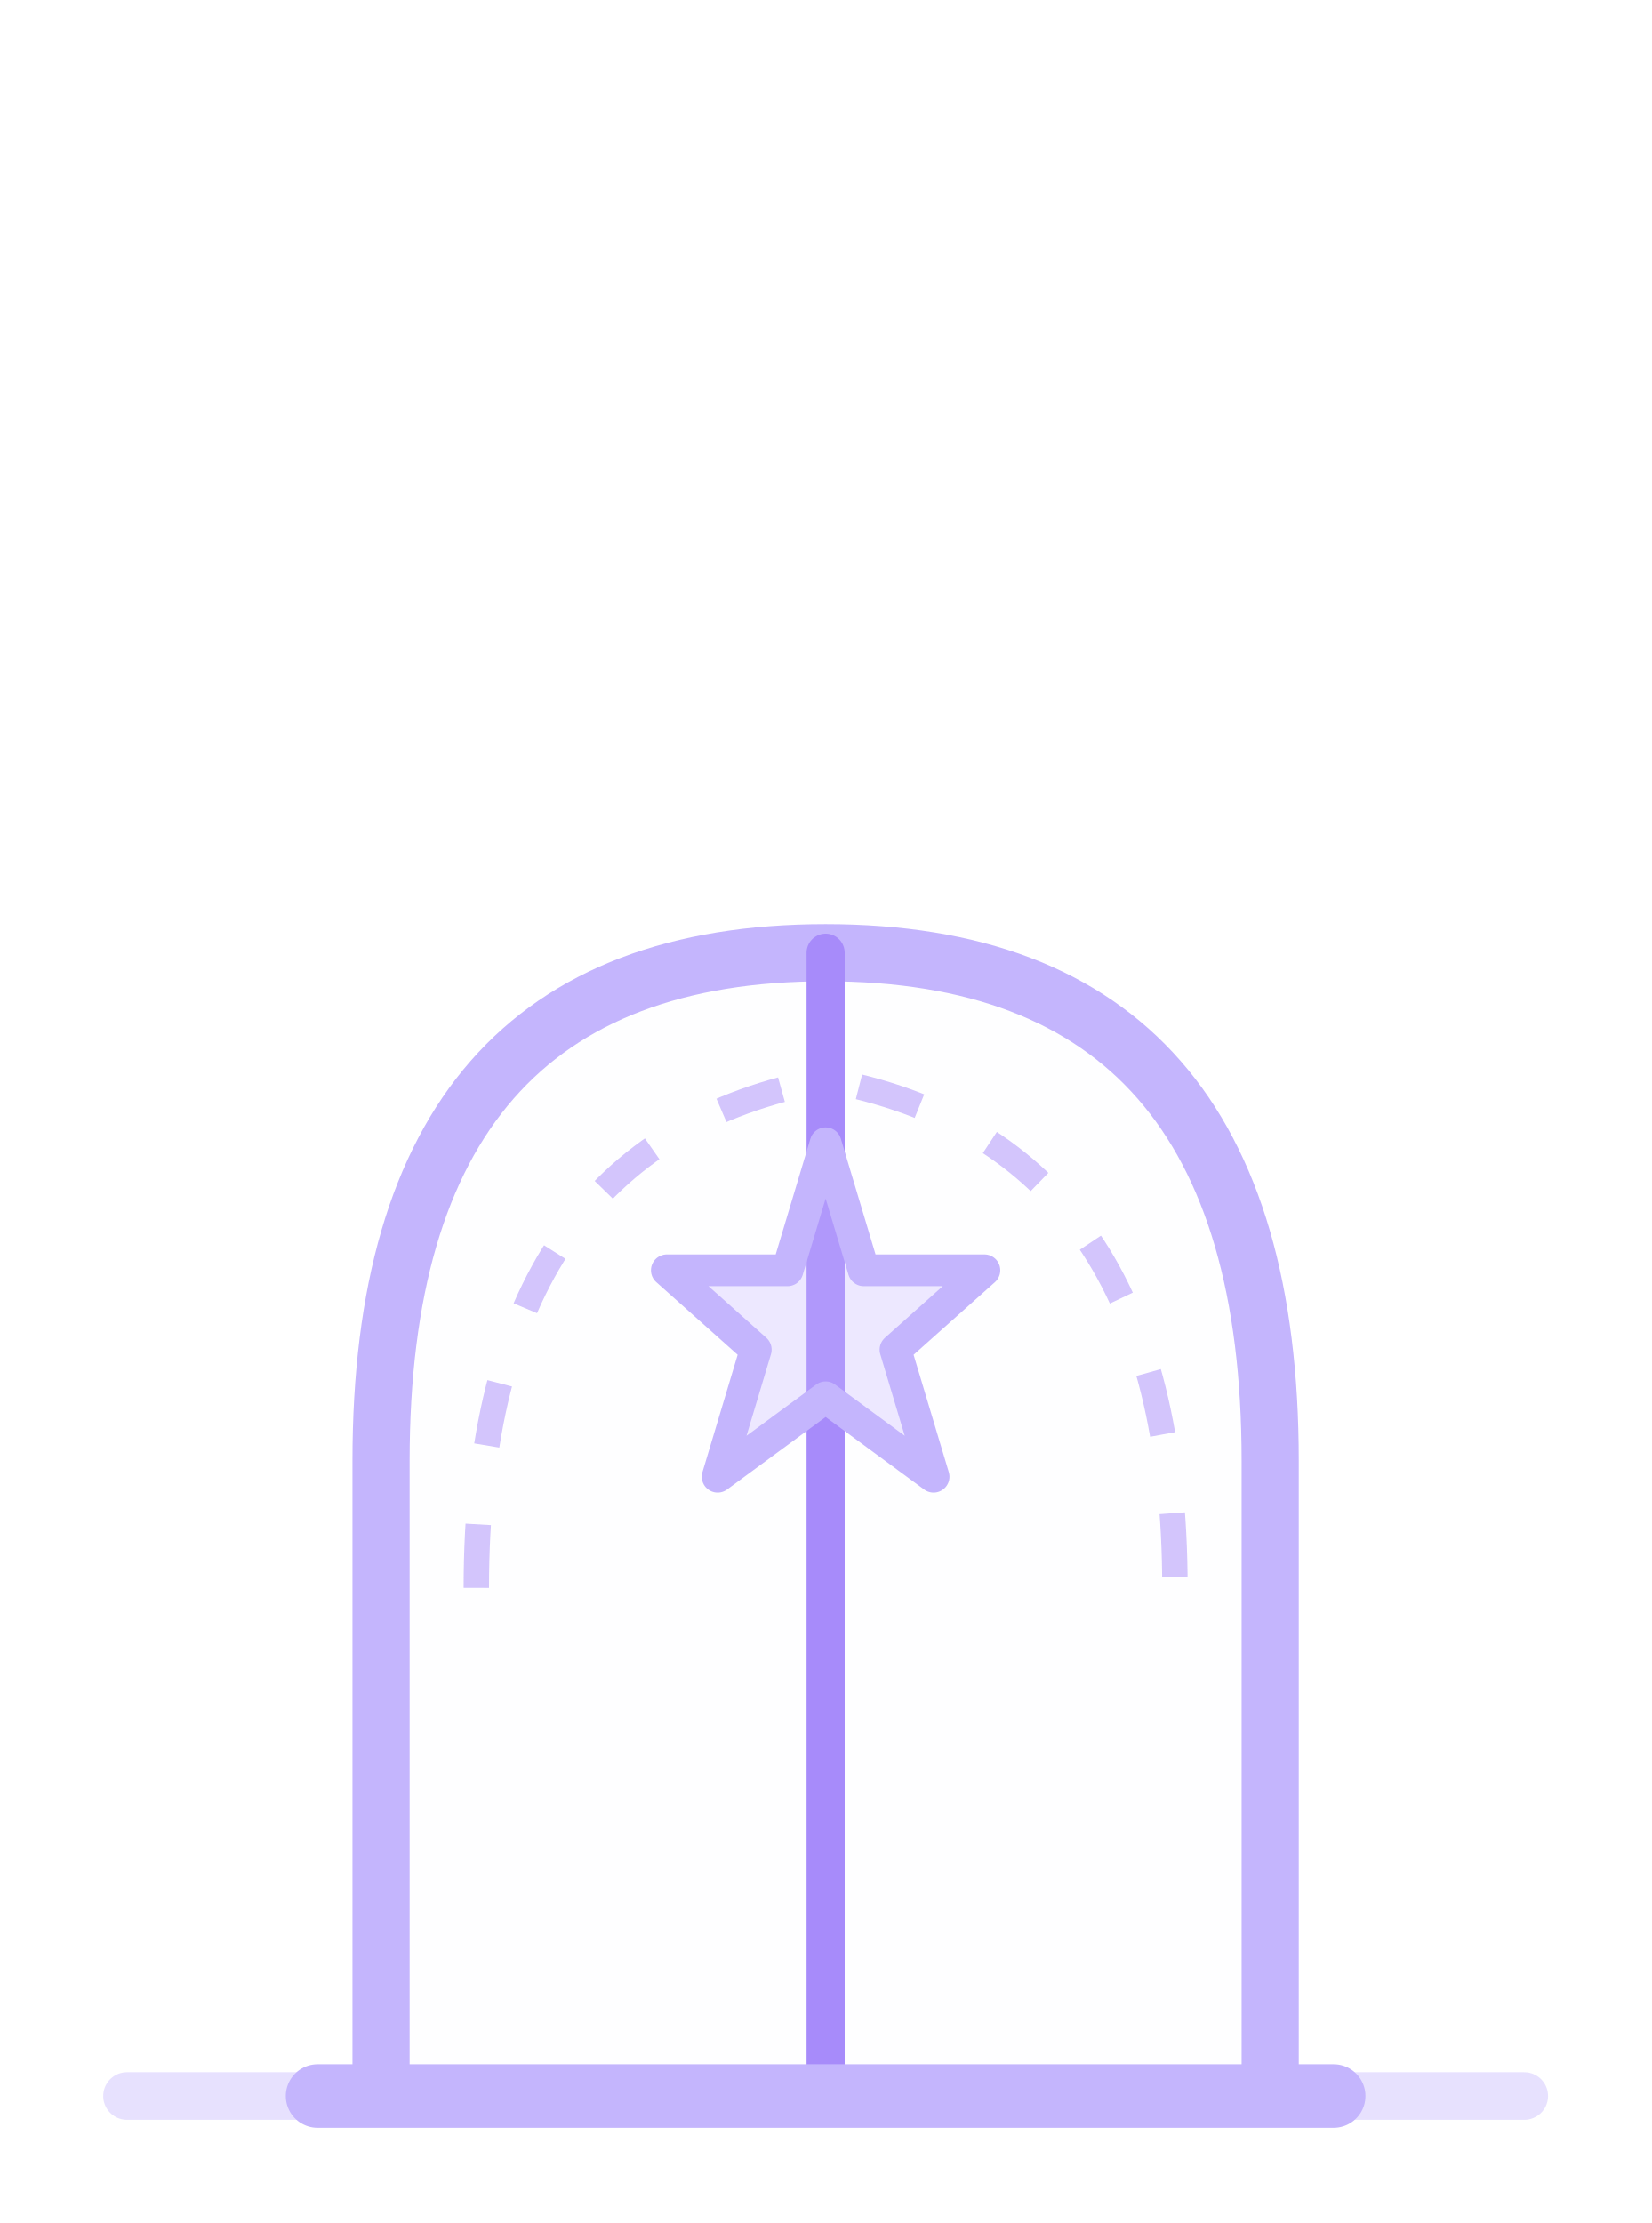
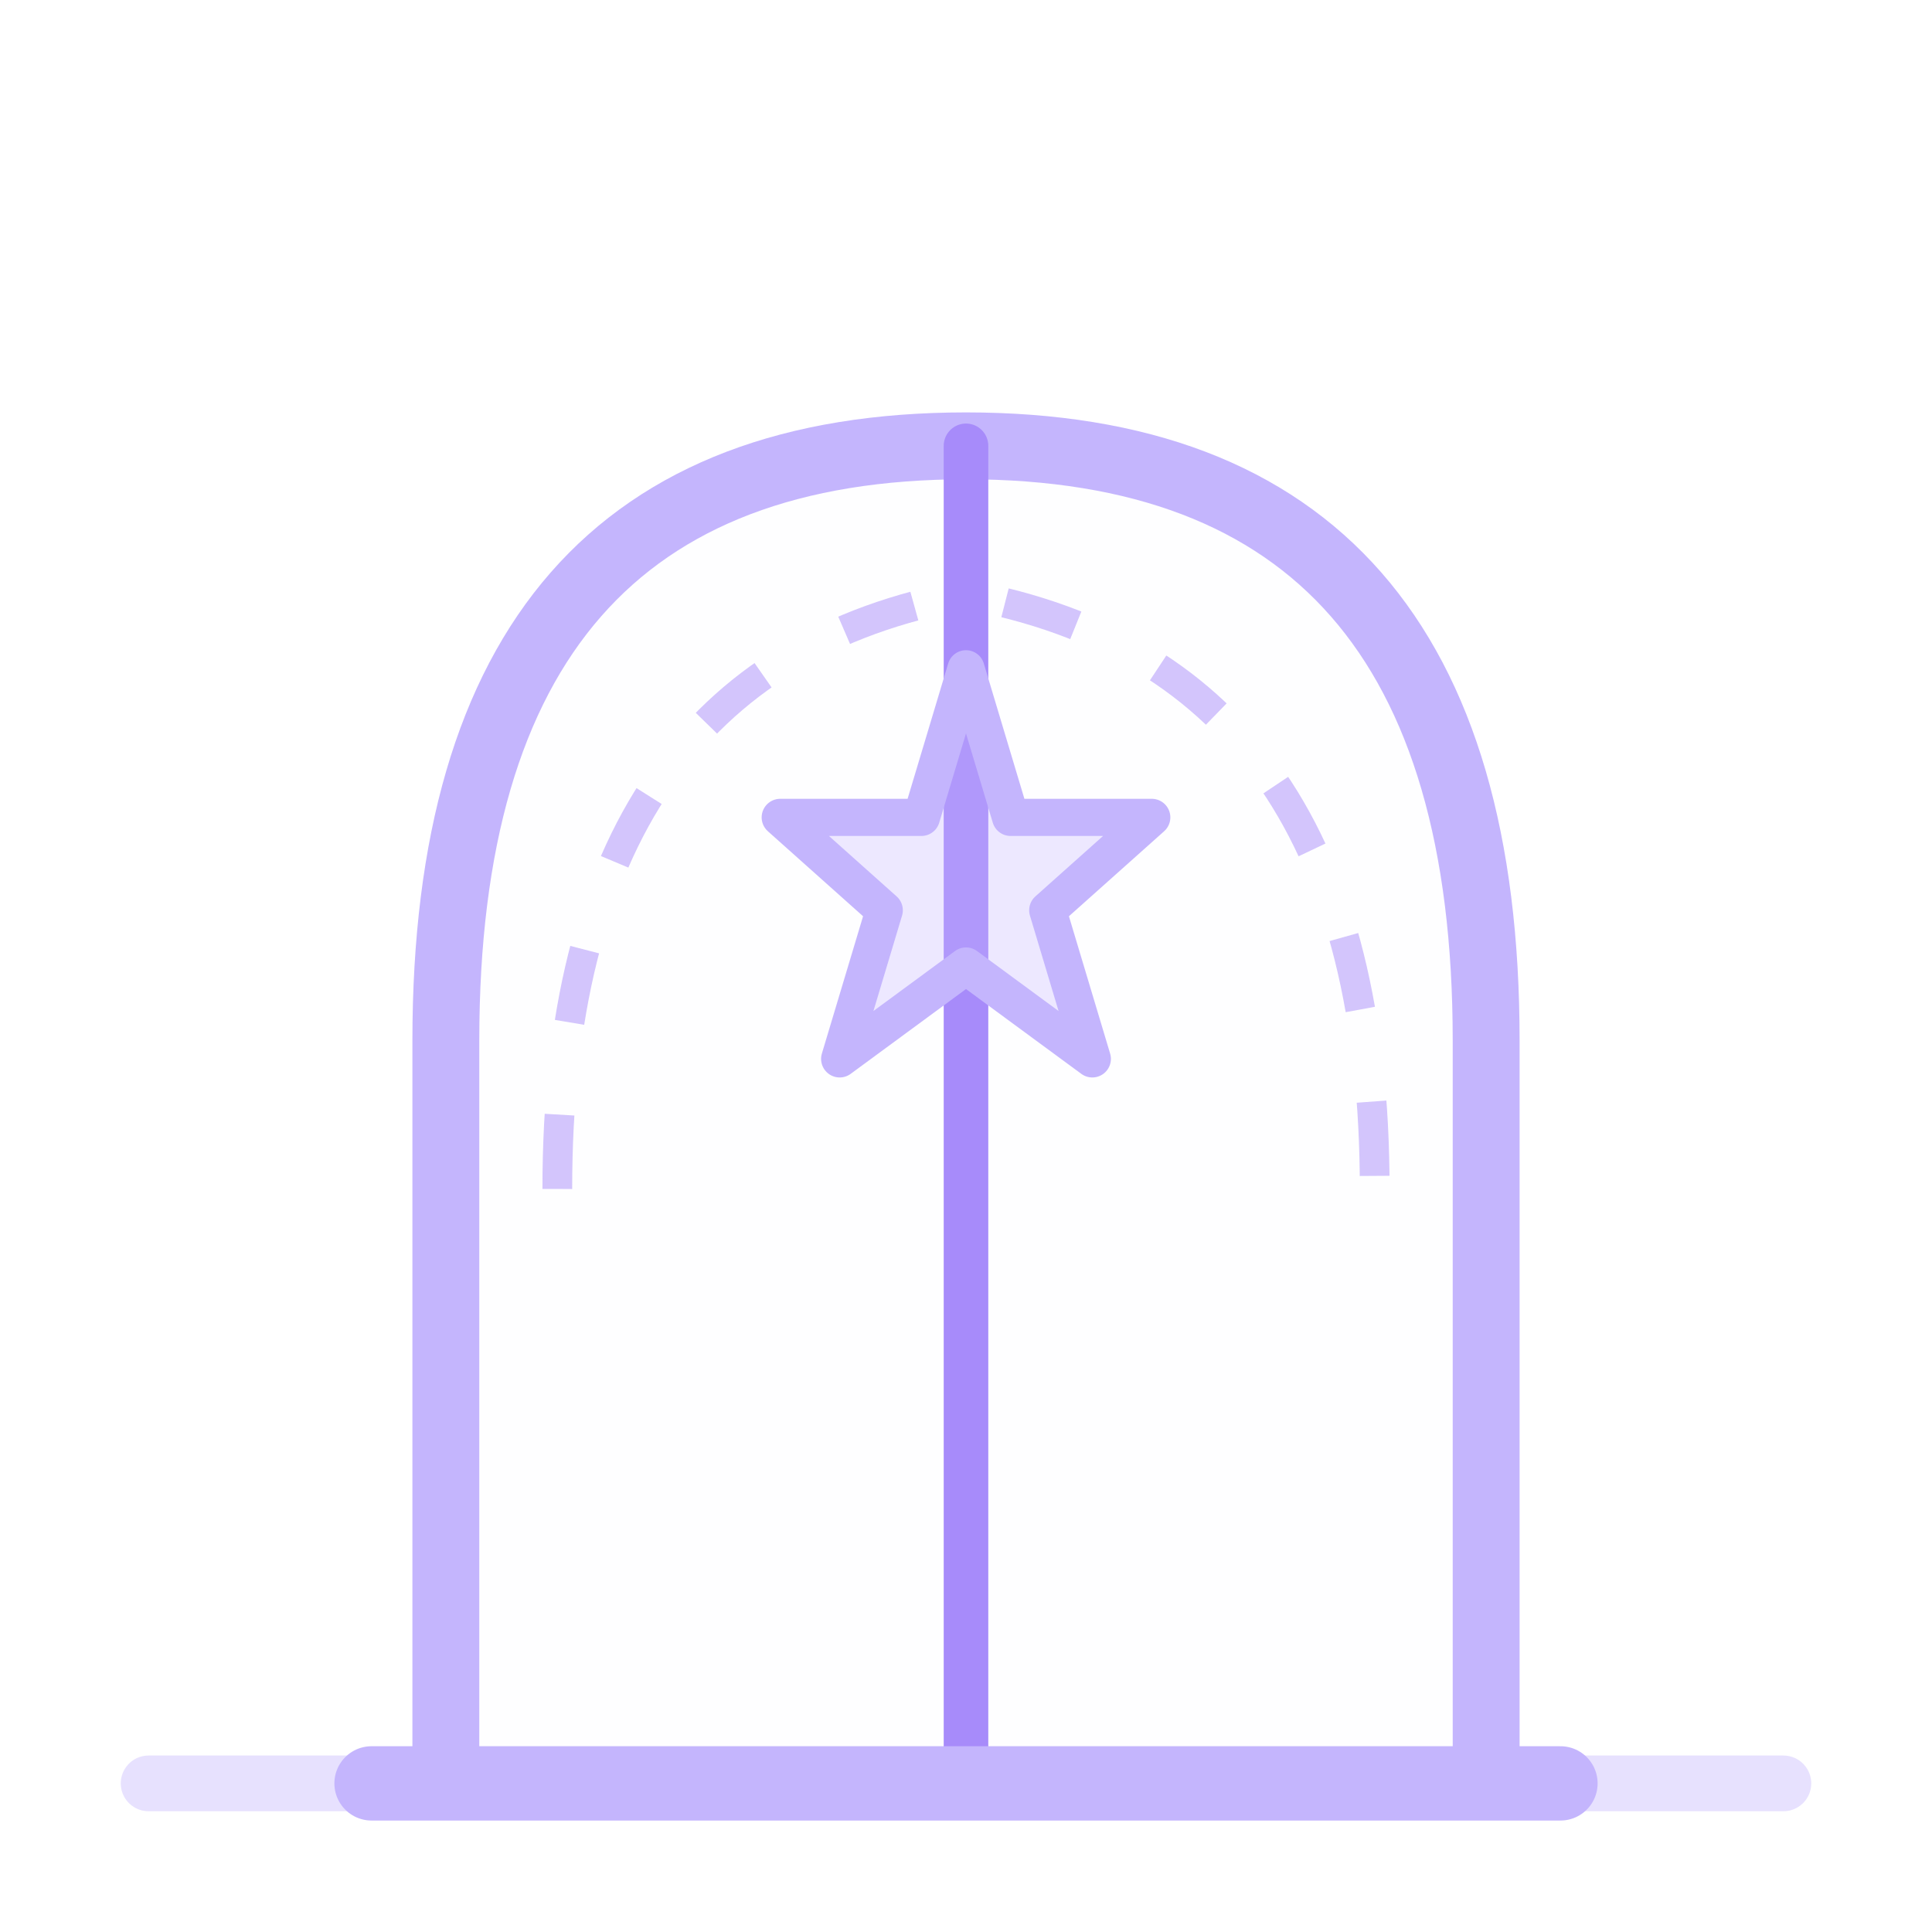
- <svg xmlns="http://www.w3.org/2000/svg" viewBox="0 -18 52 70" fill="none">
+ <svg xmlns="http://www.w3.org/2000/svg" viewBox="0 0 52 52" fill="none">
  <line x1="4" y1="48" x2="48" y2="48" stroke="#c4b5fd" stroke-width="1.5" stroke-linecap="round" opacity="0.4" />
  <path d="M12 48 L12 28 Q12 12 26 12 Q40 12 40 28 L40 48" fill="#ede9fe" fill-opacity="0.05" stroke="#c4b5fd" stroke-width="1.8" stroke-linejoin="round" />
  <line x1="26" y1="12" x2="26" y2="48" stroke="#a78bfa" stroke-width="1.2" stroke-linecap="round" />
  <path d="M26 18 L27.2 22 L31 22 L28.2 24.5 L29.4 28.5 L26 26 L22.6 28.5 L23.8 24.5 L21 22 L24.8 22 Z" fill="#c4b5fd" fill-opacity="0.3" stroke="#c4b5fd" stroke-width="1" stroke-linejoin="round" />
  <path d="M15 32 Q15 18 26 16 Q37 18 37 32" fill="none" stroke="#a78bfa" stroke-width="0.8" stroke-dasharray="2 2.5" opacity="0.5" />
  <line x1="10" y1="48" x2="42" y2="48" stroke="#c4b5fd" stroke-width="2" stroke-linecap="round" />
</svg>
